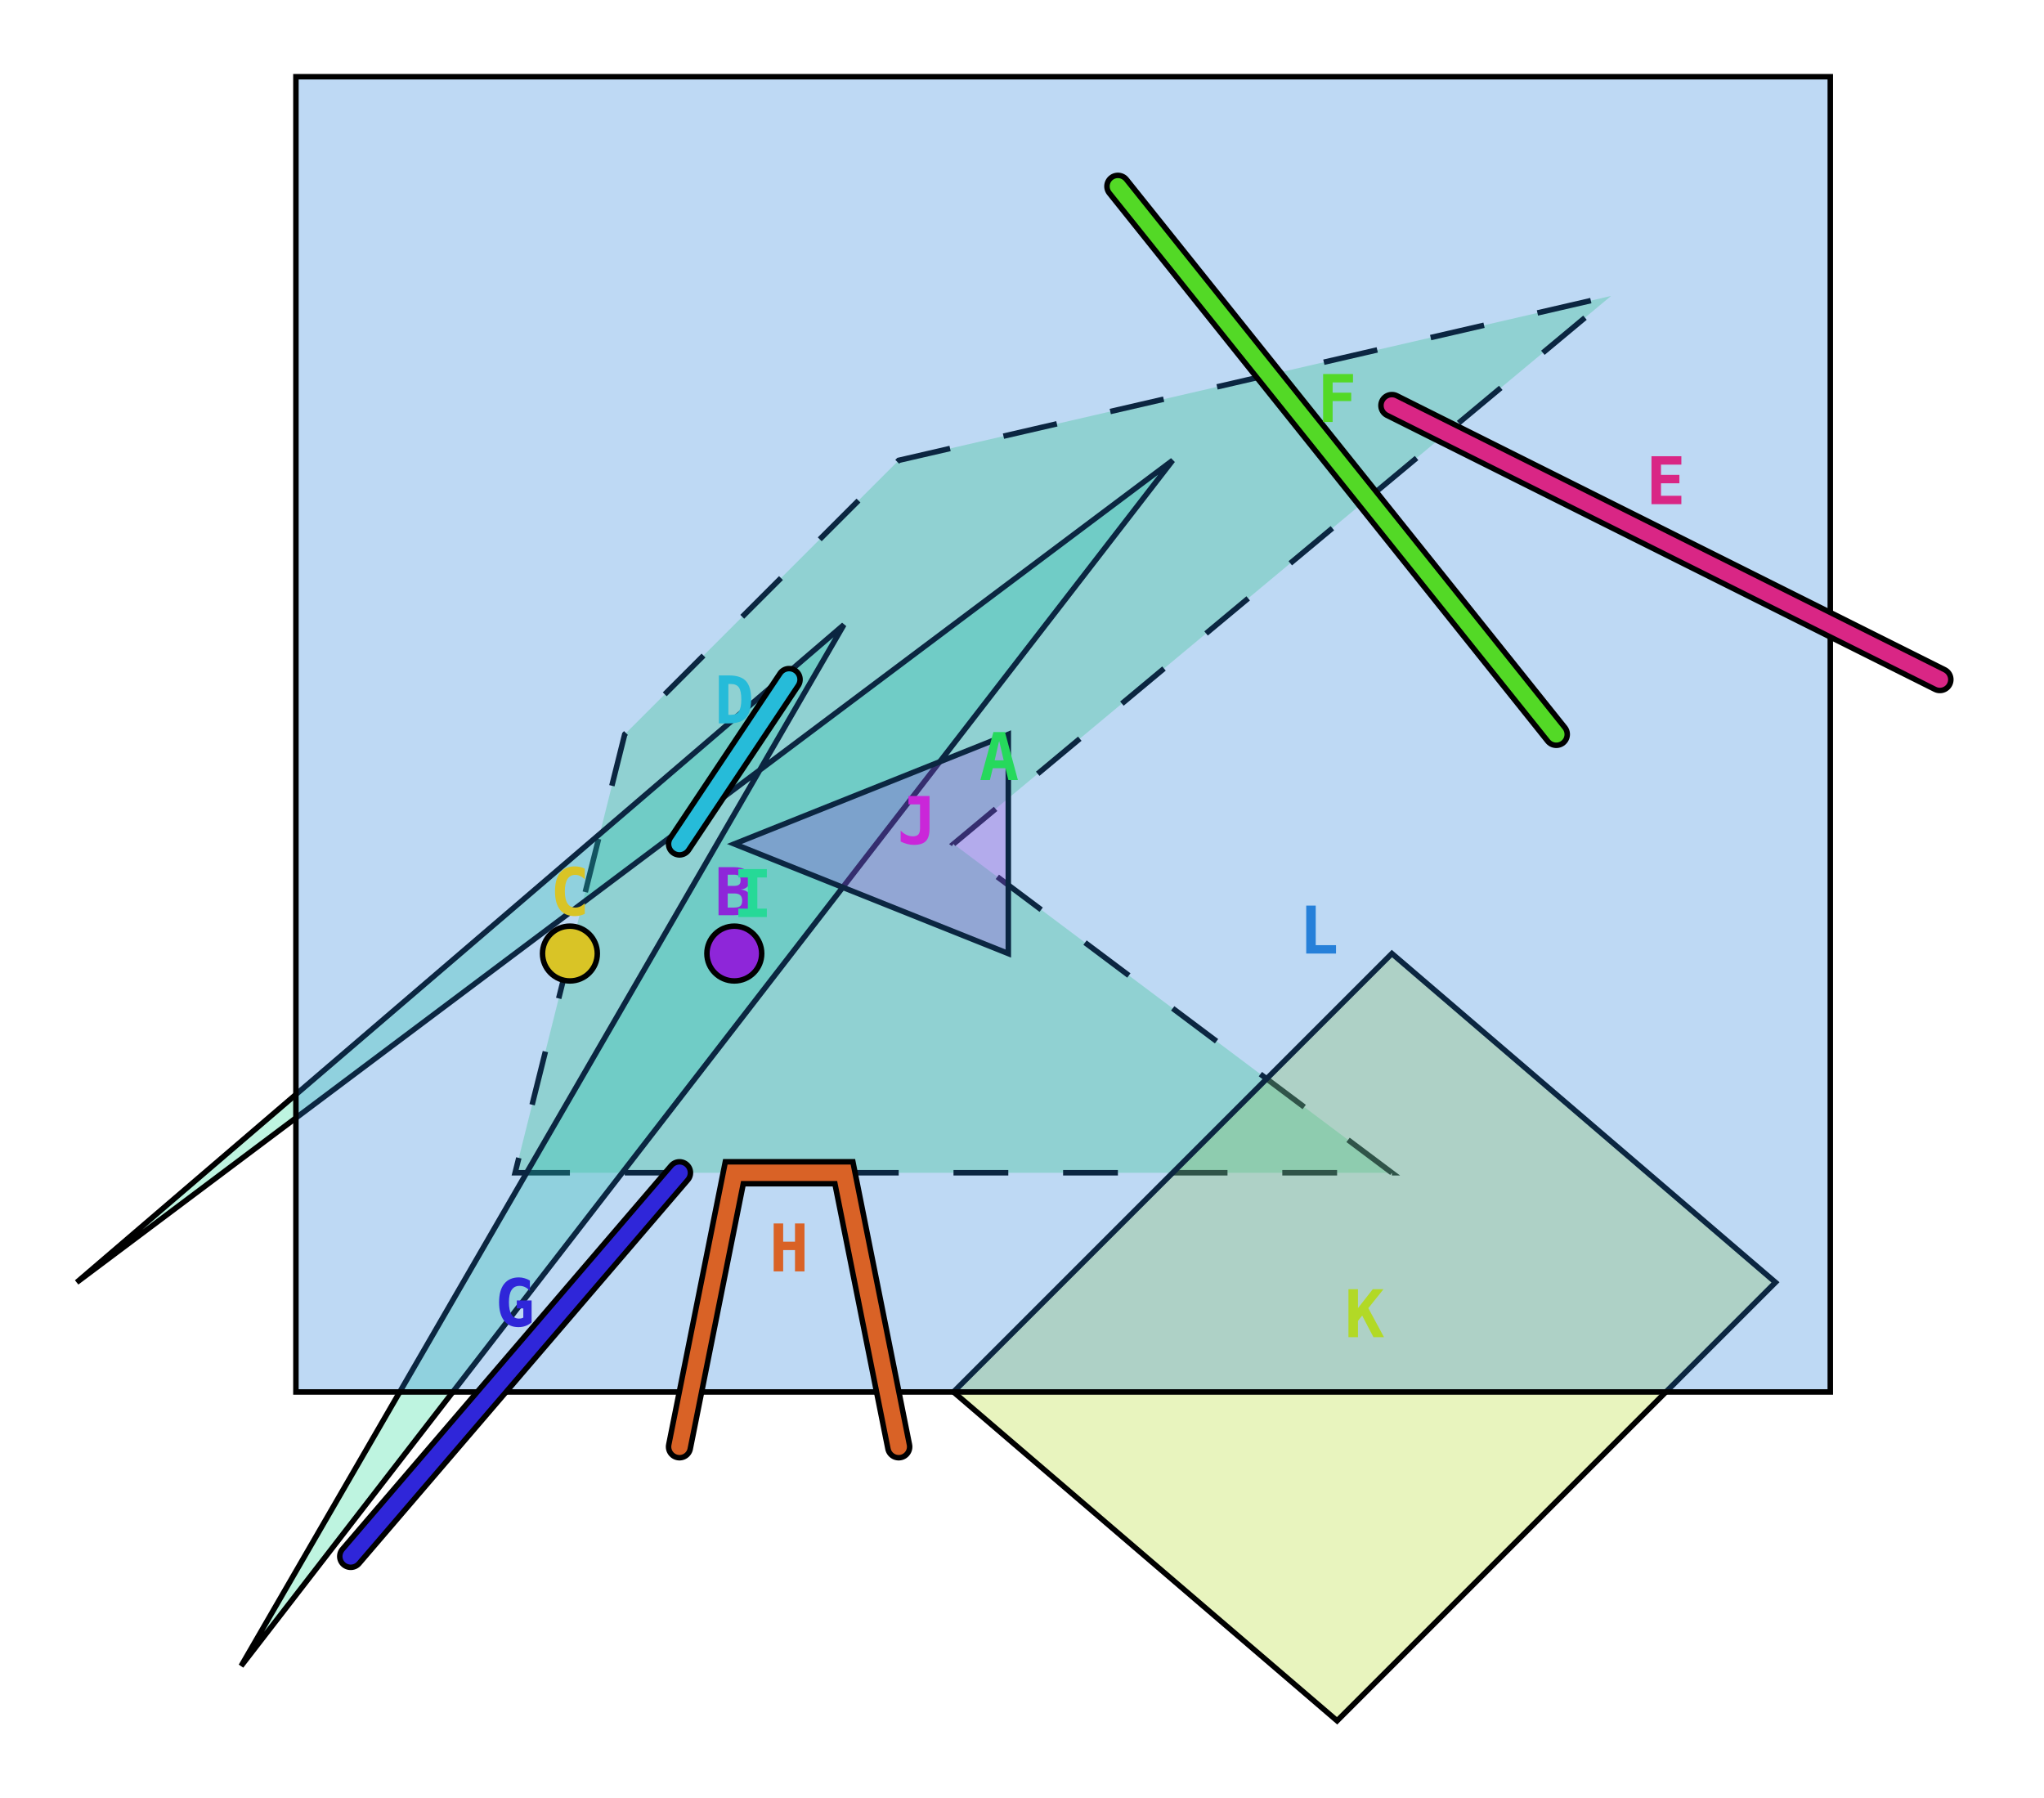
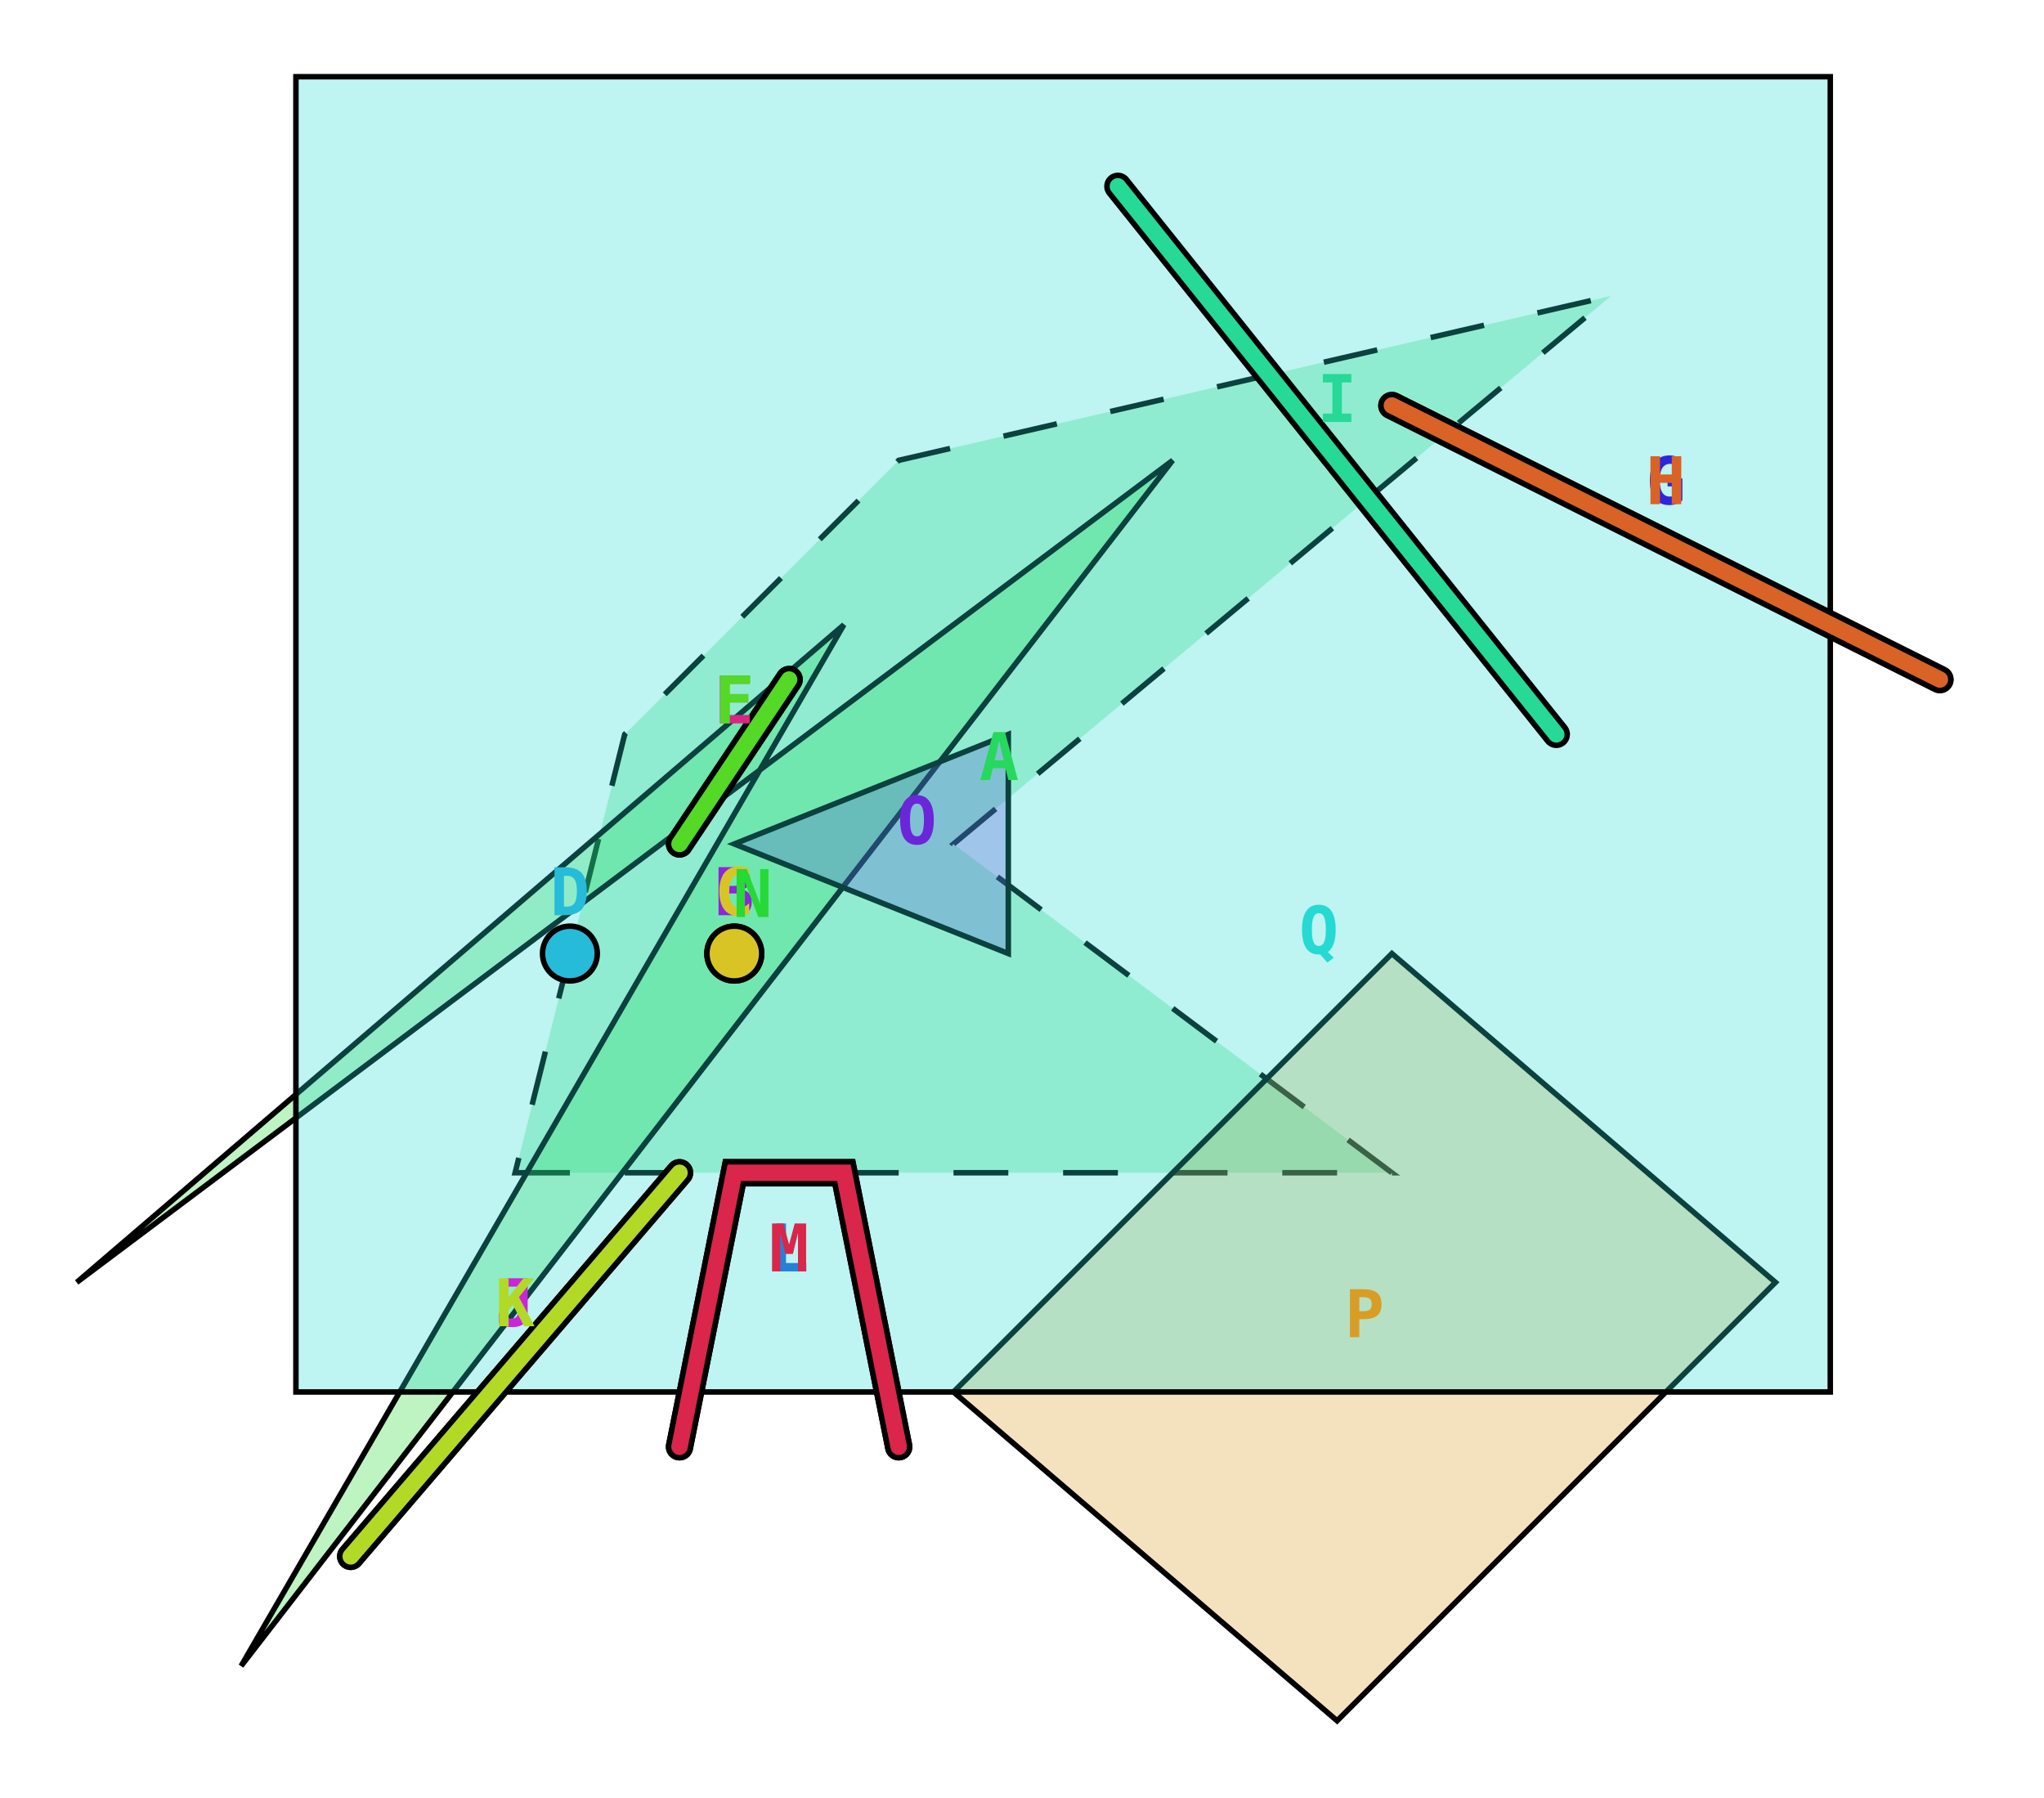
<svg xmlns="http://www.w3.org/2000/svg" width="100%" height="auto" viewBox="66 -14 373 328">
  <polygon stroke="black" fill="hsl(138,70%,50%)" fill-opacity="30%" points="160,200 320,200 240,140 360,40 230,70 180,120 160,200" stroke-dasharray="10,10" />
-   <polygon stroke="black" fill="hsl(158,70%,50%)" fill-opacity="30%" points="220,100 110,290 280,70 80,220" />
-   <polygon stroke="black" fill="hsl(295,70%,50%)" fill-opacity="30%" points="200,140 250,160 250,120 200,140" />
-   <polygon stroke="black" fill="hsl(73,70%,50%)" fill-opacity="30%" points="240,240 310,300 390,220 320,160 240,240" />
-   <polygon stroke="black" fill="hsl(210,70%,50%)" fill-opacity="30%" points="120,240 400,240 400,0 120,0" />
+   <polygon stroke="black" fill="hsl(125,70%,50%)" fill-opacity="30%" points="220,100 110,290 280,70 80,220" />
+   <polygon stroke="black" fill="hsl(263,70%,50%)" fill-opacity="30%" points="200,140 250,160 250,120 200,140" />
+   <polygon stroke="black" fill="hsl(40,70%,50%)" fill-opacity="30%" points="240,240 310,300 390,220 320,160 240,240" />
+   <polygon stroke="black" fill="hsl(178,70%,50%)" fill-opacity="30%" points="120,240 400,240 400,0 120,0" />
  <polyline stroke="black" stroke-width="5" stroke-linecap="round" fill="none" points="190,140 210,110" />
-   <polyline stroke="hsl(190,70%,50%)" stroke-width="3" stroke-linecap="round" fill="none" points="190,140 210,110" />
+   <polyline stroke="hsl(328,70%,50%)" stroke-width="3" stroke-linecap="round" fill="none" points="190,140 210,110" />
+   <polyline stroke="black" stroke-width="5" stroke-linecap="round" fill="none" points="190,140 210,110" />
+   <polyline stroke="hsl(105,70%,50%)" stroke-width="3" stroke-linecap="round" fill="none" points="190,140 210,110" />
  <polyline stroke="black" stroke-width="5" stroke-linecap="round" fill="none" points="320,60 420,110" />
-   <polyline stroke="hsl(328,70%,50%)" stroke-width="3" stroke-linecap="round" fill="none" points="320,60 420,110" />
+   <polyline stroke="hsl(243,70%,50%)" stroke-width="3" stroke-linecap="round" fill="none" points="320,60 420,110" />
+   <polyline stroke="black" stroke-width="5" stroke-linecap="round" fill="none" points="320,60 420,110" />
+   <polyline stroke="hsl(20,70%,50%)" stroke-width="3" stroke-linecap="round" fill="none" points="320,60 420,110" />
  <polyline stroke="black" stroke-width="5" stroke-linecap="round" fill="none" points="270,20 350,120" />
-   <polyline stroke="hsl(105,70%,50%)" stroke-width="3" stroke-linecap="round" fill="none" points="270,20 350,120" />
+   <polyline stroke="hsl(158,70%,50%)" stroke-width="3" stroke-linecap="round" fill="none" points="270,20 350,120" />
  <polyline stroke="black" stroke-width="5" stroke-linecap="round" fill="none" points="130,270 190,200" />
-   <polyline stroke="hsl(243,70%,50%)" stroke-width="3" stroke-linecap="round" fill="none" points="130,270 190,200" />
+   <polyline stroke="hsl(295,70%,50%)" stroke-width="3" stroke-linecap="round" fill="none" points="130,270 190,200" />
+   <polyline stroke="black" stroke-width="5" stroke-linecap="round" fill="none" points="130,270 190,200" />
+   <polyline stroke="hsl(73,70%,50%)" stroke-width="3" stroke-linecap="round" fill="none" points="130,270 190,200" />
  <polyline stroke="black" stroke-width="5" stroke-linecap="round" fill="none" points="190,250 200,200 220,200 230,250" />
-   <polyline stroke="hsl(20,70%,50%)" stroke-width="3" stroke-linecap="round" fill="none" points="190,250 200,200 220,200 230,250" />
+   <polyline stroke="hsl(210,70%,50%)" stroke-width="3" stroke-linecap="round" fill="none" points="190,250 200,200 220,200 230,250" />
+   <polyline stroke="black" stroke-width="5" stroke-linecap="round" fill="none" points="190,250 200,200 220,200 230,250" />
+   <polyline stroke="hsl(348,70%,50%)" stroke-width="3" stroke-linecap="round" fill="none" points="190,250 200,200 220,200 230,250" />
  <circle cx="200" cy="160" r="5" stroke="black" fill="hsl(275,70%,50%)" />
-   <circle cx="170" cy="160" r="5" stroke="black" fill="hsl(53,70%,50%)" />
+   <circle cx="200" cy="160" r="5" stroke="black" fill="hsl(53,70%,50%)" />
+   <circle cx="170" cy="160" r="5" stroke="black" fill="hsl(190,70%,50%)" />
  <text x="248.333" y="128.333" fill="hsl(138,70%,50%)" font-size="1.0rem" text-anchor="middle" font-family="monospace" font-weight="bold">A</text>
  <text x="200" y="153" fill="hsl(275,70%,50%)" font-size="1.0rem" text-anchor="middle" font-family="monospace" font-weight="bold">B</text>
-   <text x="170" y="153" fill="hsl(53,70%,50%)" font-size="1.0rem" text-anchor="middle" font-family="monospace" font-weight="bold">C</text>
+   <text x="200" y="153" fill="hsl(53,70%,50%)" font-size="1.0rem" text-anchor="middle" font-family="monospace" font-weight="bold">C</text>
+   <text x="170" y="153" fill="hsl(190,70%,50%)" font-size="1.0rem" text-anchor="middle" font-family="monospace" font-weight="bold">D</text>
  <text x="" y="" fill="" font-size="1.0rem" text-anchor="middle" font-family="monospace" font-weight="bold" />
-   <text x="200" y="118" fill="hsl(190,70%,50%)" font-size="1.0rem" text-anchor="middle" font-family="monospace" font-weight="bold">D</text>
+   <text x="200" y="118" fill="hsl(328,70%,50%)" font-size="1.0rem" text-anchor="middle" font-family="monospace" font-weight="bold">E</text>
  <text x="" y="" fill="" font-size="1.0rem" text-anchor="middle" font-family="monospace" font-weight="bold" />
-   <text x="370" y="78" fill="hsl(328,70%,50%)" font-size="1.0rem" text-anchor="middle" font-family="monospace" font-weight="bold">E</text>
+   <text x="200" y="118" fill="hsl(105,70%,50%)" font-size="1.0rem" text-anchor="middle" font-family="monospace" font-weight="bold">F</text>
  <text x="" y="" fill="" font-size="1.0rem" text-anchor="middle" font-family="monospace" font-weight="bold" />
-   <text x="310" y="63" fill="hsl(105,70%,50%)" font-size="1.0rem" text-anchor="middle" font-family="monospace" font-weight="bold">F</text>
+   <text x="370" y="78" fill="hsl(243,70%,50%)" font-size="1.0rem" text-anchor="middle" font-family="monospace" font-weight="bold">G</text>
  <text x="" y="" fill="" font-size="1.0rem" text-anchor="middle" font-family="monospace" font-weight="bold" />
-   <text x="160" y="228" fill="hsl(243,70%,50%)" font-size="1.0rem" text-anchor="middle" font-family="monospace" font-weight="bold">G</text>
+   <text x="370" y="78" fill="hsl(20,70%,50%)" font-size="1.0rem" text-anchor="middle" font-family="monospace" font-weight="bold">H</text>
  <text x="" y="" fill="" font-size="1.0rem" text-anchor="middle" font-family="monospace" font-weight="bold" />
-   <text x="210" y="218" fill="hsl(20,70%,50%)" font-size="1.0rem" text-anchor="middle" font-family="monospace" font-weight="bold">H</text>
-   <text x="203.333" y="153.333" fill="hsl(158,70%,50%)" font-size="1.0rem" text-anchor="middle" font-family="monospace" font-weight="bold">I</text>
-   <text x="233.333" y="140" fill="hsl(295,70%,50%)" font-size="1.0rem" text-anchor="middle" font-family="monospace" font-weight="bold">J</text>
-   <text x="315" y="230" fill="hsl(73,70%,50%)" font-size="1.0rem" text-anchor="middle" font-family="monospace" font-weight="bold">K</text>
-   <text x="306.667" y="160" fill="hsl(210,70%,50%)" font-size="1.0rem" text-anchor="middle" font-family="monospace" font-weight="bold">L</text>
+   <text x="310" y="63" fill="hsl(158,70%,50%)" font-size="1.0rem" text-anchor="middle" font-family="monospace" font-weight="bold">I</text>
+   <text x="" y="" fill="" font-size="1.0rem" text-anchor="middle" font-family="monospace" font-weight="bold" />
+   <text x="160" y="228" fill="hsl(295,70%,50%)" font-size="1.0rem" text-anchor="middle" font-family="monospace" font-weight="bold">J</text>
+   <text x="" y="" fill="" font-size="1.0rem" text-anchor="middle" font-family="monospace" font-weight="bold" />
+   <text x="160" y="228" fill="hsl(73,70%,50%)" font-size="1.0rem" text-anchor="middle" font-family="monospace" font-weight="bold">K</text>
+   <text x="" y="" fill="" font-size="1.0rem" text-anchor="middle" font-family="monospace" font-weight="bold" />
+   <text x="210" y="218" fill="hsl(210,70%,50%)" font-size="1.0rem" text-anchor="middle" font-family="monospace" font-weight="bold">L</text>
+   <text x="" y="" fill="" font-size="1.0rem" text-anchor="middle" font-family="monospace" font-weight="bold" />
+   <text x="210" y="218" fill="hsl(348,70%,50%)" font-size="1.0rem" text-anchor="middle" font-family="monospace" font-weight="bold">M</text>
+   <text x="203.333" y="153.333" fill="hsl(125,70%,50%)" font-size="1.0rem" text-anchor="middle" font-family="monospace" font-weight="bold">N</text>
+   <text x="233.333" y="140" fill="hsl(263,70%,50%)" font-size="1.0rem" text-anchor="middle" font-family="monospace" font-weight="bold">O</text>
+   <text x="315" y="230" fill="hsl(40,70%,50%)" font-size="1.0rem" text-anchor="middle" font-family="monospace" font-weight="bold">P</text>
+   <text x="306.667" y="160" fill="hsl(178,70%,50%)" font-size="1.0rem" text-anchor="middle" font-family="monospace" font-weight="bold">Q</text>
</svg>
